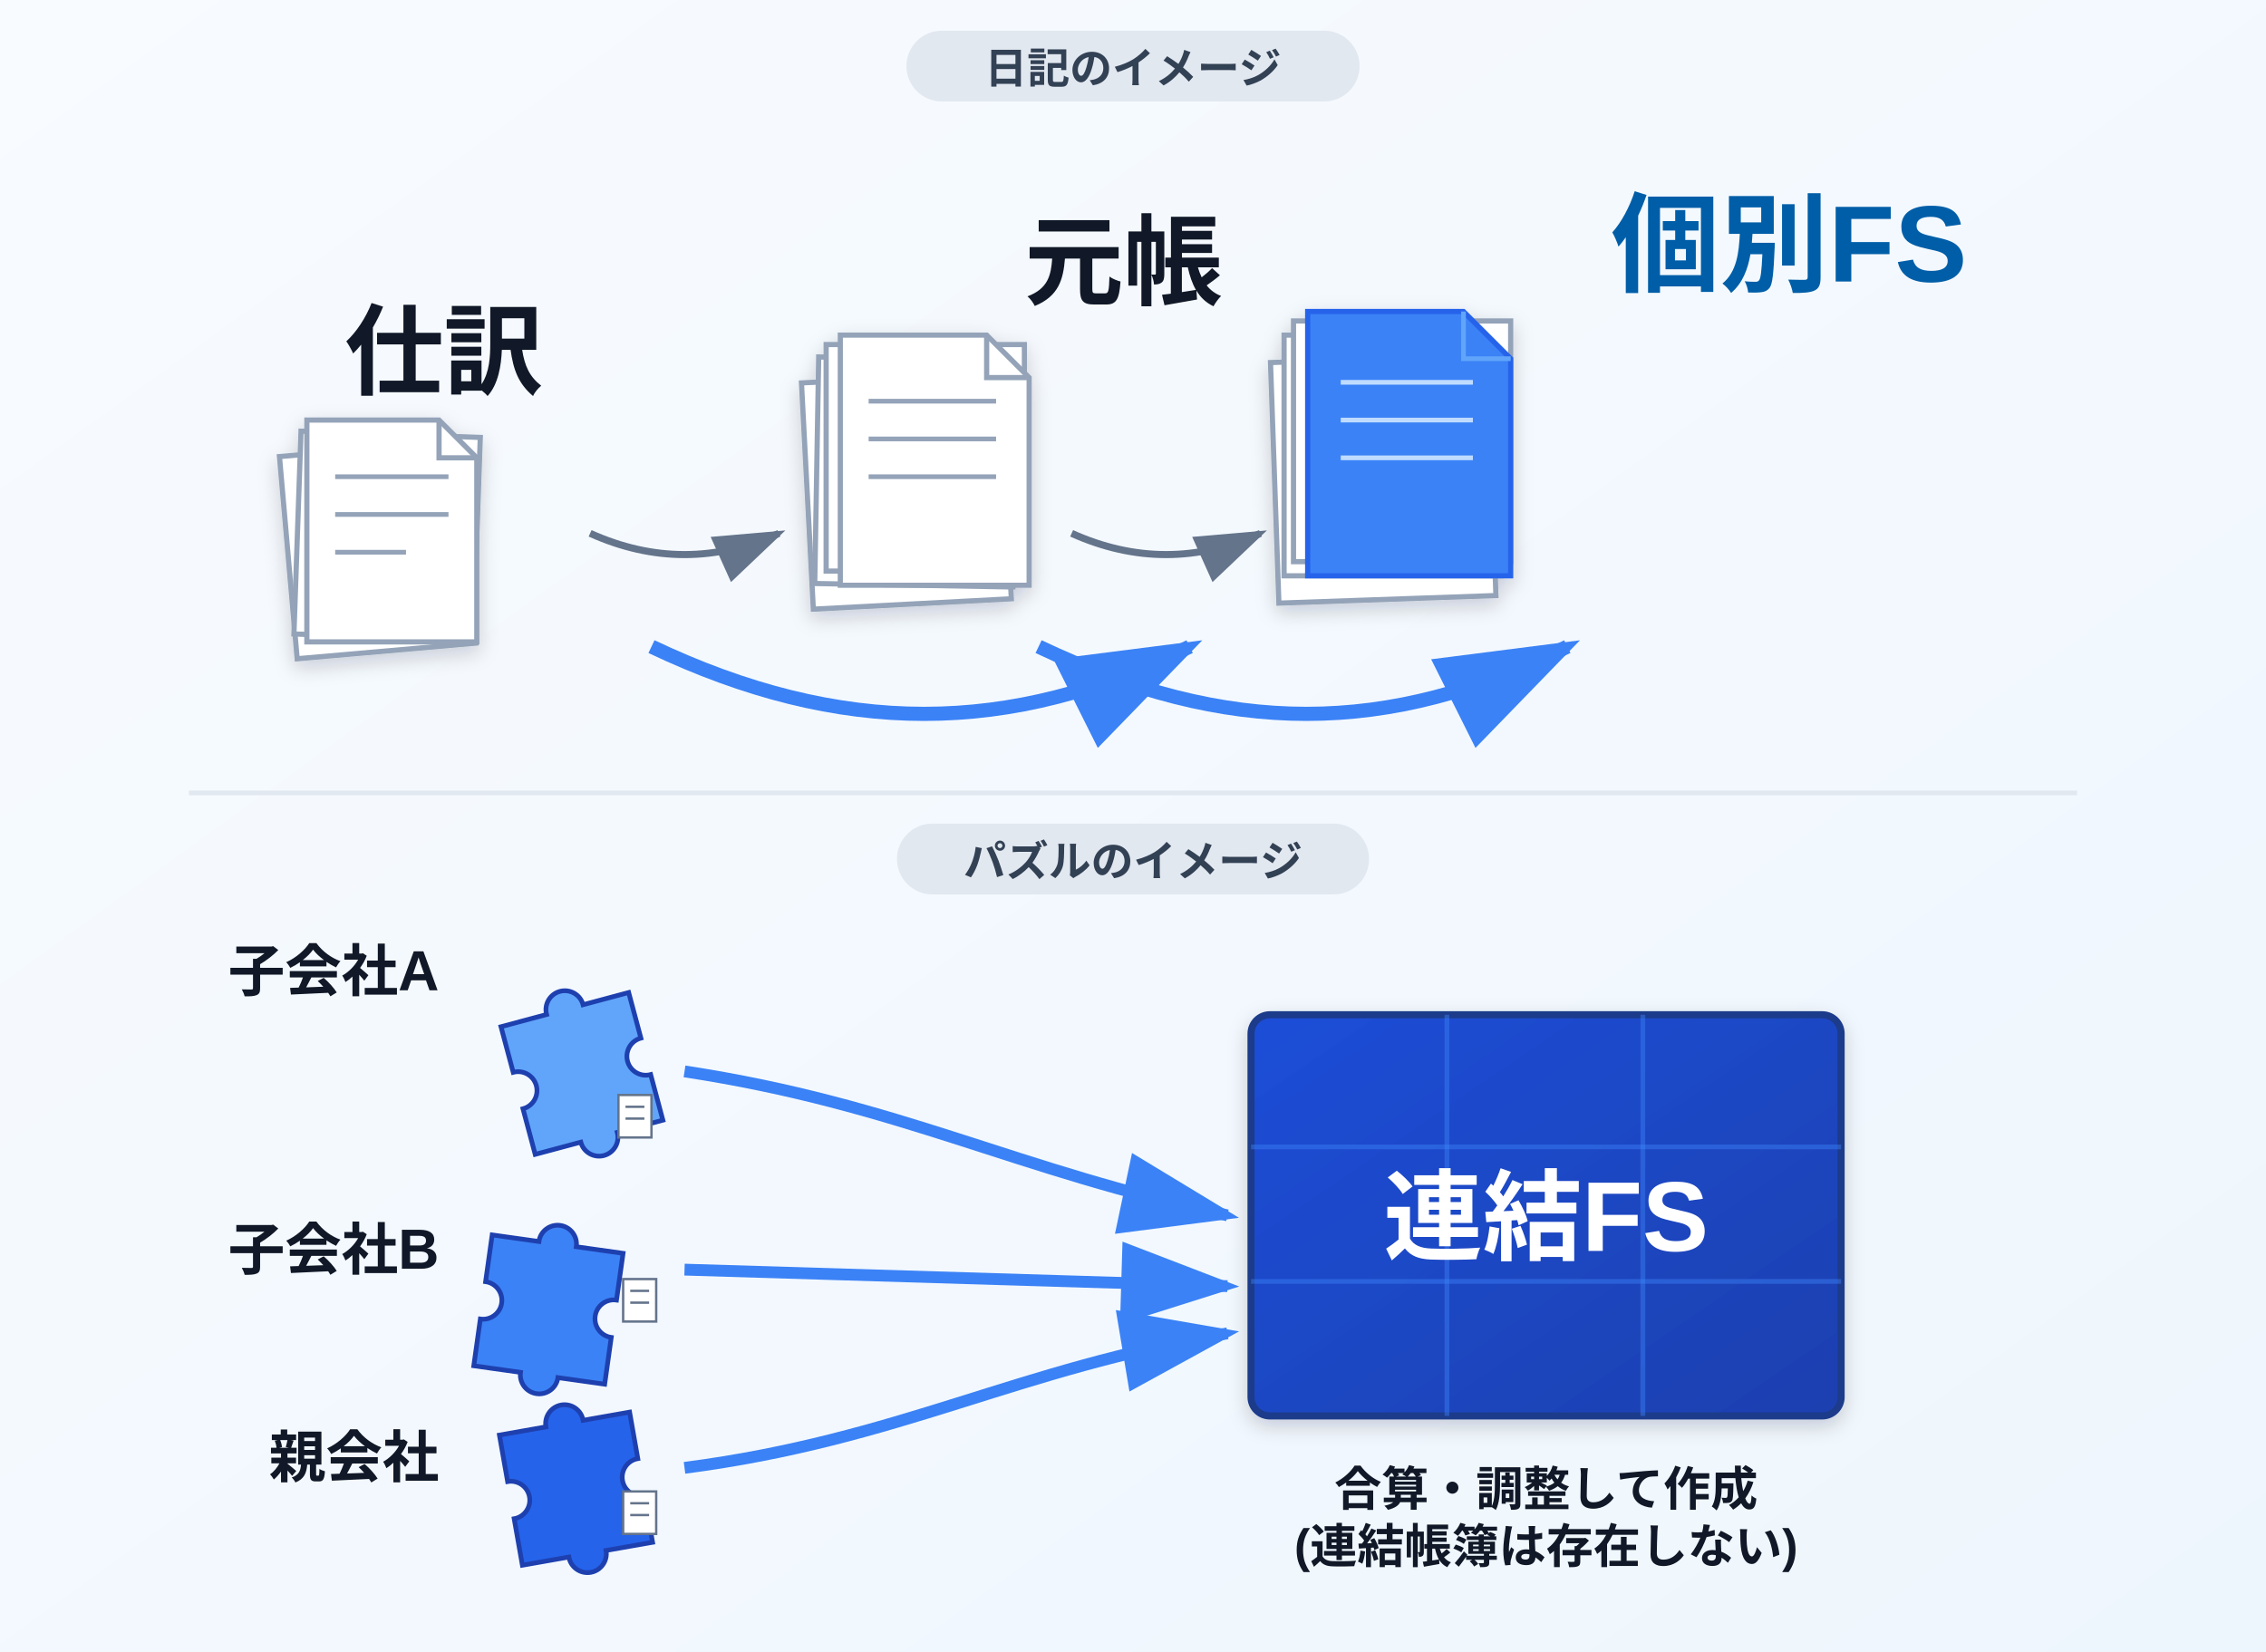
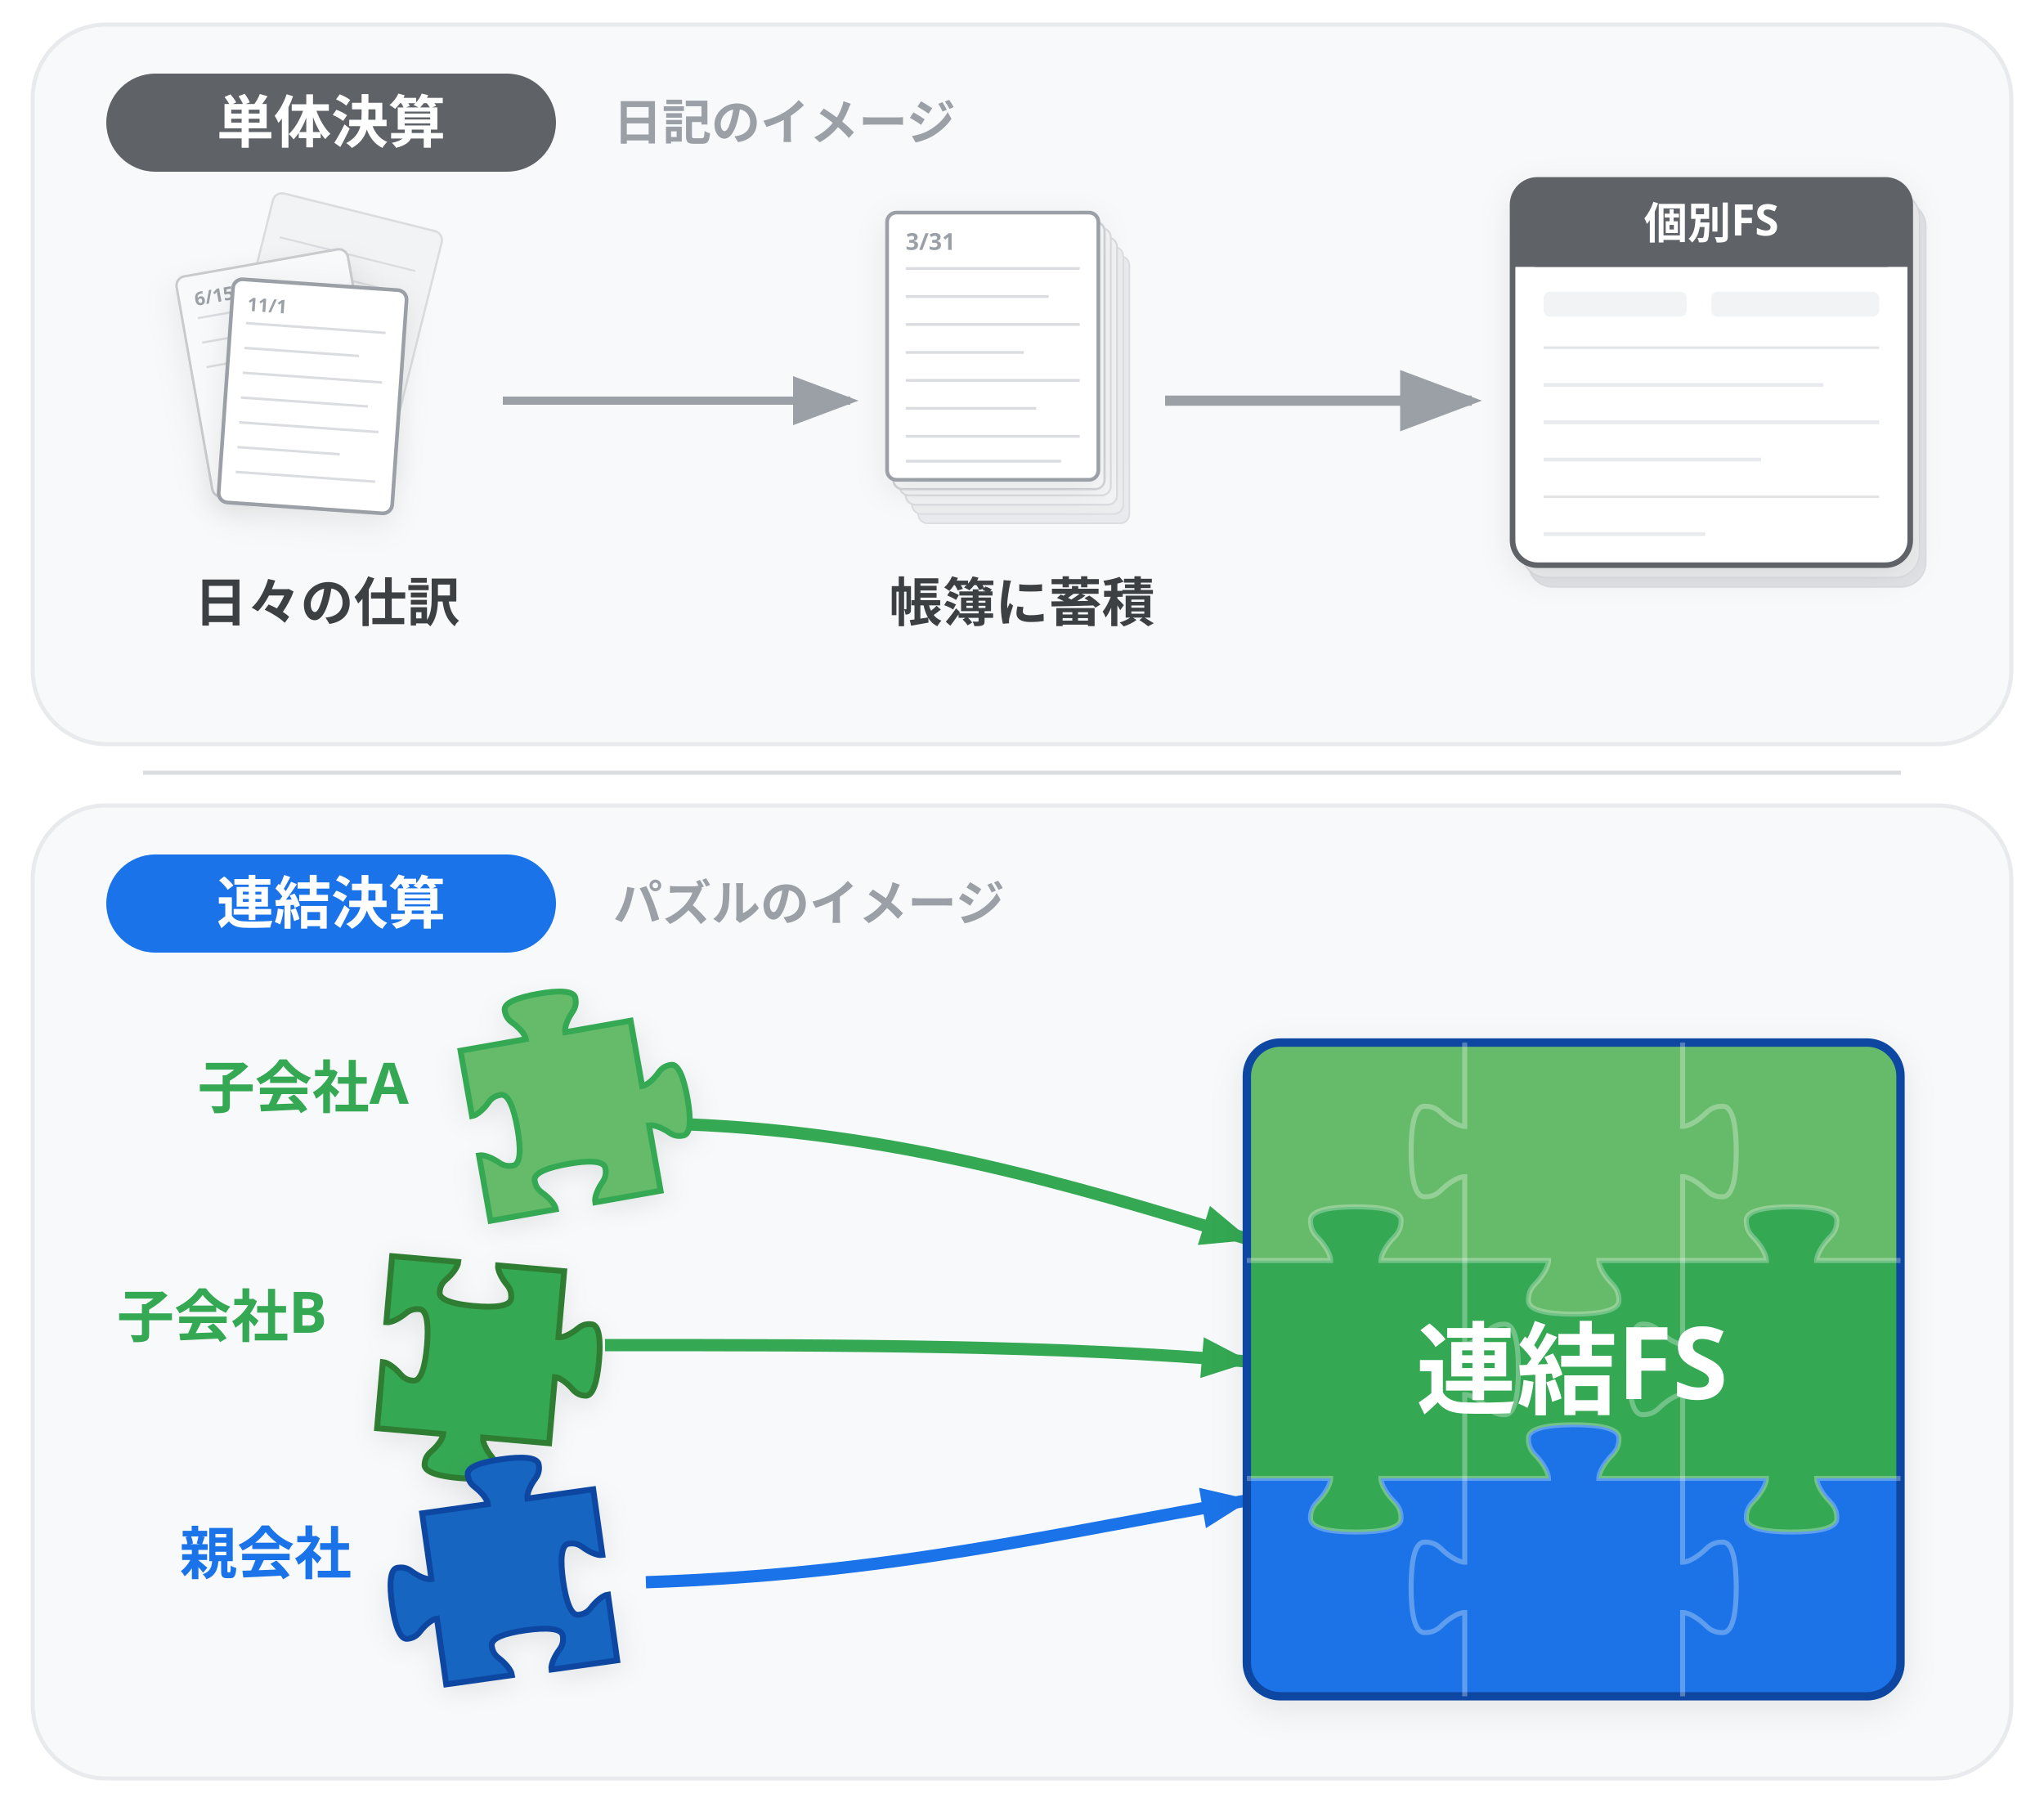
- <svg xmlns="http://www.w3.org/2000/svg" width="960" height="700" viewBox="0 0 960 700">
+ <svg xmlns="http://www.w3.org/2000/svg" width="500" height="441" viewBox="0 0 500 441">
  <defs>
-     <marker id="arrowhead" markerWidth="10" markerHeight="7" refX="9" refY="3.5" orient="auto">
-       <polygon points="0 0, 10 3.5, 0 7" fill="#64748b" />
+     <style>
+       .t { font-family: "Noto Sans JP", "Hiragino Sans", "Yu Gothic", "Meiryo", sans-serif; }
+     </style>
+     <filter id="s" x="-20%" y="-20%" width="140%" height="140%">
+       <feDropShadow dx="0" dy="3" stdDeviation="5" flood-color="#202124" flood-opacity="0.08" />
+     </filter>
+     <marker id="a" markerWidth="8" markerHeight="6" refX="7" refY="3" orient="auto">
+       <polygon points="0 0, 8 3, 0 6" fill="#9aa0a6" />
    </marker>
-     <marker id="arrowhead-blue" markerWidth="10" markerHeight="7" refX="9" refY="3.5" orient="auto">
-       <polygon points="0 0, 10 3.5, 0 7" fill="#3b82f6" />
+     <marker id="ab" markerWidth="12" markerHeight="10" refX="11" refY="5" orient="auto" markerUnits="userSpaceOnUse">
+       <polygon points="0 0, 12 5, 0 10" fill="#1a73e8" />
    </marker>
-     <linearGradient id="bgGrad" x1="0%" y1="0%" x2="100%" y2="100%">
-       <stop offset="0%" stop-color="#f8fbff" />
-       <stop offset="100%" stop-color="#eef6fd" />
+     <marker id="ag" markerWidth="12" markerHeight="10" refX="11" refY="5" orient="auto" markerUnits="userSpaceOnUse">
+       <polygon points="0 0, 12 5, 0 10" fill="#34a853" />
+     </marker>
+     <path id="pieceA" d="M0,0 H25 C25,-2 23,-5 21,-7 C19,-9 19,-11 19,-12 C19,-15 25,-16 32.5,-16 C40,-16 46,-15 46,-12 C46,-11 46,-9 44,-7 C42,-5 40,-2 40,0 H65 V25 C67,25 70,23 72,21 C74,19 76,19 77,19 C80,19 81,25 81,32.5 C81,40 80,46 77,46 C76,46 74,46 72,44 C70,42 67,40 65,40 V65 H40 C40,63 42,60 44,58 C46,56 46,54 46,53 C46,50 40,49 32.5,49 C25,49 19,50 19,53 C19,54 19,56 21,58 C23,60 25,63 25,65 H0 V40 C2,40 5,42 7,44 C9,46 11,46 12,46 C15,46 16,40 16,32.5 C16,25 15,19 12,19 C11,19 9,19 7,21 C5,23 2,25 0,25 V0 Z" />
+     <path id="pieceB" d="M0,0 H25 C25,2 23,5 21,7 C19,9 19,11 19,12 C19,15 25,16 32.5,16 C40,16 46,15 46,12 C46,11 46,9 44,7 C42,5 40,2 40,0 H65 V25 C67,25 70,23 72,21 C74,19 76,19 77,19 C80,19 81,25 81,32.5 C81,40 80,46 77,46 C76,46 74,46 72,44 C70,42 67,40 65,40 V65 H40 C40,67 42,70 44,72 C46,74 46,76 46,77 C46,80 40,81 32.5,81 C25,81 19,80 19,77 C19,76 19,74 21,72 C23,70 25,67 25,65 H0 V40 C2,40 5,42 7,44 C9,46 11,46 12,46 C15,46 16,40 16,32.5 C16,25 15,19 12,19 C11,19 9,19 7,21 C5,23 2,25 0,25 V0 Z" />
+     <path id="pieceC" d="M0,0 H25 C25,-2 23,-5 21,-7 C19,-9 19,-11 19,-12 C19,-15 25,-16 32.5,-16 C40,-16 46,-15 46,-12 C46,-11 46,-9 44,-7 C42,-5 40,-2 40,0 H65 V25 C63,25 60,23 58,21 C56,19 54,19 53,19 C50,19 49,25 49,32.5 C49,40 50,46 53,46 C54,46 56,46 58,44 C60,42 63,40 65,40 V65 H40 C40,63 42,60 44,58 C46,56 46,54 46,53 C46,50 40,49 32.5,49 C25,49 19,50 19,53 C19,54 19,56 21,58 C23,60 25,63 25,65 H0 V40 C-2,40 -5,42 -7,44 C-9,46 -11,46 -12,46 C-15,46 -16,40 -16,32.5 C-16,25 -15,19 -12,19 C-11,19 -9,19 -7,21 C-5,23 -2,25 0,25 V0 Z" />
+     <linearGradient id="boardGrad" x1="0%" y1="0%" x2="100%" y2="100%">
+       <stop offset="0%" stop-color="#1a73e8" />
+       <stop offset="100%" stop-color="#1565c0" />
    </linearGradient>
-     <linearGradient id="boardGrad" x1="0%" y1="0%" x2="100%" y2="100%">
-       <stop offset="0%" stop-color="#1d4ed8" />
-       <stop offset="100%" stop-color="#1e40af" />
-     </linearGradient>
-     <filter id="softShadow" x="-20%" y="-20%" width="140%" height="140%">
-       <feDropShadow dx="0" dy="3" stdDeviation="4" flood-color="#0f172a" flood-opacity="0.18" />
-     </filter>
-     <style>
-       .t { font-family: "Helvetica Neue", Arial, "Hiragino Kaku Gothic ProN", "Hiragino Sans", Meiryo, sans-serif; }
-       .label-text { font-size: 42px; font-weight: 900; fill: #111827; text-anchor: middle; }
-       .label-text-blue { font-size: 46px; font-weight: 900; fill: #005ea8; text-anchor: middle; }
-       .side-label { font-size: 24px; font-weight: 900; fill: #111827; text-anchor: end; }
-       .pill-bg { fill: #e2e8f0; rx: 15; ry: 15; }
-       .pill-text { font-size: 18px; font-weight: 900; fill: #334155; text-anchor: middle; dominant-baseline: middle; }
-       .paper { fill: #ffffff; stroke: #94a3b8; stroke-width: 2.2; }
-       .paper-blue { fill: #3b82f6; stroke: #2563eb; stroke-width: 2.2; }
-       .paper-lines { stroke: #94a3b8; stroke-width: 2; }
-       .paper-lines-white { stroke: #bfdbfe; stroke-width: 2; }
-       .puzzle-piece { stroke: #1e40af; stroke-width: 2; }
-       .bottom-note { font-size: 20px; font-weight: 900; fill: #111827; text-anchor: middle; }
-       .board-label { font-size: 42px; font-weight: 900; fill: #ffffff; text-anchor: middle; dominant-baseline: middle; }
-     </style>
-     <path id="puzzle-path" d="M10,10 H30 A8,8 0 0,1 46,10 H66 V30 A8,8 0 0,0 66,46 V66 H46 A8,8 0 0,1 30,66 H10 V46 A8,8 0 0,0 10,30 V10 Z" />
+     <clipPath id="boardClip">
+       <rect width="195" height="195" rx="10" />
+     </clipPath>
  </defs>
-   <rect width="960" height="700" fill="url(#bgGrad)" />
-   <g transform="translate(480, 28)">
-     <rect x="-96" y="-15" width="192" height="30" class="pill-bg" />
-     <text x="0" y="1" class="t pill-text">日記のイメージ</text>
+   <rect width="500" height="441" fill="#ffffff" />
+   <rect x="8" y="6" width="484" height="176" rx="18" fill="#f8f9fa" stroke="#e8eaed" stroke-width="1" />
+   <rect x="26" y="18" width="110" height="24" rx="12" fill="#5f6368" />
+   <text class="t" x="81" y="30" text-anchor="middle" dominant-baseline="middle" font-size="14" font-weight="800" fill="#fff">単体決算</text>
+   <text class="t" x="150" y="30" dominant-baseline="middle" font-size="12" font-weight="700" fill="#9aa0a6">日記のイメージ</text>
+   <g transform="translate(49, 56) scale(0.76)">
+     <g transform="translate(14,-6) rotate(14, 30, 38)">
+       <rect width="56" height="72" rx="3" fill="#f1f3f4" stroke="#dadce0" stroke-width="0.7" />
+       <line x1="5" y1="14" x2="50" y2="14" stroke="#dadce0" stroke-width="0.6" />
+       <line x1="5" y1="22" x2="44" y2="22" stroke="#dadce0" stroke-width="0.6" />
+     </g>
+     <g transform="translate(-2, 10) rotate(-10, 30, 38)" filter="url(#s)">
+       <rect width="56" height="72" rx="3" fill="#f8f9fa" stroke="#c8cacd" stroke-width="0.8" />
+       <text class="t" x="5" y="10" font-size="6" font-weight="700" fill="#9aa0a6">6/15</text>
+       <line x1="5" y1="14" x2="50" y2="14" stroke="#dadce0" stroke-width="0.7" />
+       <line x1="5" y1="22" x2="42" y2="22" stroke="#dadce0" stroke-width="0.7" />
+       <line x1="5" y1="30" x2="50" y2="30" stroke="#dadce0" stroke-width="0.7" />
+     </g>
+     <g transform="translate(8, 18) rotate(4, 30, 38)" filter="url(#s)">
+       <rect width="56" height="72" rx="3" fill="#fff" stroke="#9aa0a6" stroke-width="1.2" />
+       <text class="t" x="5" y="10" font-size="6" font-weight="700" fill="#9aa0a6">11/1</text>
+       <line x1="5" y1="14" x2="50" y2="14" stroke="#dadce0" stroke-width="0.8" />
+       <line x1="5" y1="22" x2="42" y2="22" stroke="#dadce0" stroke-width="0.8" />
+       <line x1="5" y1="30" x2="50" y2="30" stroke="#dadce0" stroke-width="0.8" />
+       <line x1="5" y1="38" x2="46" y2="38" stroke="#dadce0" stroke-width="0.8" />
+       <line x1="5" y1="46" x2="50" y2="46" stroke="#dadce0" stroke-width="0.8" />
+       <line x1="5" y1="54" x2="38" y2="54" stroke="#dadce0" stroke-width="0.8" />
+       <line x1="5" y1="62" x2="50" y2="62" stroke="#dadce0" stroke-width="0.8" />
+     </g>
  </g>
-   <text x="188" y="164" class="t label-text">仕訳</text>
-   <text x="476" y="126" class="t label-text">元帳</text>
-   <text x="758" y="120" class="t label-text-blue">個別FS</text>
-   <g transform="translate(122, 174)" filter="url(#softShadow)">
-     <rect x="0" y="16" width="76" height="86" class="paper" transform="rotate(-5, 38, 59)" />
-     <rect x="4" y="10" width="76" height="86" class="paper" transform="rotate(2, 42, 53)" />
-     <path d="M8,4 H64 L80,20 V98 H8 V4 Z" class="paper" />
-     <path d="M64,4 V20 H80" fill="none" stroke="#94a3b8" stroke-width="2.2" />
-     <line x1="20" y1="28" x2="68" y2="28" class="paper-lines" />
-     <line x1="20" y1="44" x2="68" y2="44" class="paper-lines" />
-     <line x1="20" y1="60" x2="50" y2="60" class="paper-lines" />
+   <text class="t" x="80" y="152" text-anchor="middle" font-size="13" font-weight="900" fill="#3c4043">日々の仕訳</text>
+   <line x1="123" y1="98" x2="208" y2="98" stroke="#9aa0a6" stroke-width="2" marker-end="url(#a)" />
+   <g transform="translate(217, 52) scale(0.76)">
+     <rect x="10" y="14" width="68" height="86" rx="3" fill="#e8eaed" stroke="#dadce0" stroke-width="0.5" />
+     <rect x="8" y="11" width="68" height="86" rx="3" fill="#ecedef" stroke="#dadce0" stroke-width="0.5" />
+     <rect x="6" y="8" width="68" height="86" rx="3" fill="#f1f3f4" stroke="#dadce0" stroke-width="0.6" />
+     <rect x="4" y="5" width="68" height="86" rx="3" fill="#f4f5f6" stroke="#dadce0" stroke-width="0.6" />
+     <rect x="2" y="3" width="68" height="86" rx="3" fill="#f8f9fa" stroke="#d2d4d8" stroke-width="0.7" />
+     <g filter="url(#s)">
+       <rect x="0" y="0" width="68" height="86" rx="3" fill="#fff" stroke="#9aa0a6" stroke-width="1.2" />
+       <text class="t" x="6" y="12" font-size="7.5" font-weight="700" fill="#9aa0a6">3/31</text>
+       <line x1="6" y1="18" x2="62" y2="18" stroke="#dadce0" stroke-width="0.9" />
+       <line x1="6" y1="27" x2="52" y2="27" stroke="#dadce0" stroke-width="0.9" />
+       <line x1="6" y1="36" x2="62" y2="36" stroke="#dadce0" stroke-width="0.9" />
+       <line x1="6" y1="45" x2="44" y2="45" stroke="#dadce0" stroke-width="0.9" />
+       <line x1="6" y1="54" x2="62" y2="54" stroke="#dadce0" stroke-width="0.9" />
+       <line x1="6" y1="63" x2="48" y2="63" stroke="#dadce0" stroke-width="0.9" />
+       <line x1="6" y1="72" x2="62" y2="72" stroke="#dadce0" stroke-width="0.9" />
+       <line x1="6" y1="80" x2="56" y2="80" stroke="#dadce0" stroke-width="0.9" />
+     </g>
  </g>
-   <path d="M250, 226 Q290, 244 330, 226" fill="none" stroke="#64748b" stroke-width="3" marker-end="url(#arrowhead)" />
-   <g transform="translate(348, 140)" filter="url(#softShadow)">
-     <rect x="-6" y="20" width="84" height="96" class="paper" transform="rotate(-3, 36, 68)" />
-     <rect x="-2" y="12" width="84" height="96" class="paper" transform="rotate(1, 40, 60)" />
-     <rect x="2" y="6" width="84" height="96" class="paper" />
-     <path d="M8,2 H70 L88,20 V108 H8 V2 Z" class="paper" />
-     <path d="M70,2 V20 H88" fill="none" stroke="#94a3b8" stroke-width="2.2" />
-     <line x1="20" y1="30" x2="74" y2="30" class="paper-lines" />
-     <line x1="20" y1="46" x2="74" y2="46" class="paper-lines" />
-     <line x1="20" y1="62" x2="74" y2="62" class="paper-lines" />
+   <text class="t" x="250" y="152" text-anchor="middle" font-size="13" font-weight="900" fill="#3c4043">帳簿に蓄積</text>
+   <line x1="285" y1="98" x2="360" y2="98" stroke="#9aa0a6" stroke-width="2.5" marker-end="url(#a)" />
+   <g transform="translate(370, 44) scale(0.76)">
+     <rect x="5" y="7" width="128" height="124" rx="8" fill="#e0e2e6" stroke="#dadce0" stroke-width="0.5" />
+     <rect x="3" y="4" width="128" height="124" rx="8" fill="#ecedef" stroke="#dadce0" stroke-width="0.5" />
+     <g filter="url(#s)">
+       <rect x="0" y="0" width="128" height="124" rx="8" fill="#fff" stroke="#5f6368" stroke-width="1.8" />
+       <rect x="0" y="0" width="128" height="28" rx="8" fill="#5f6368" />
+       <rect x="0" y="16" width="128" height="12" fill="#5f6368" />
+       <text class="t" x="64" y="14" text-anchor="middle" dominant-baseline="middle" font-size="14" font-weight="800" fill="#fff">個別FS</text>
+       <rect x="10" y="36" width="46" height="8" rx="2" fill="#f1f3f4" />
+       <rect x="64" y="36" width="54" height="8" rx="2" fill="#f1f3f4" />
+       <line x1="10" y1="54" x2="118" y2="54" stroke="#5f6368" stroke-width="0.8" opacity="0.18" />
+       <line x1="10" y1="66" x2="100" y2="66" stroke="#e8eaed" stroke-width="1.2" />
+       <line x1="10" y1="78" x2="118" y2="78" stroke="#e8eaed" stroke-width="1.2" />
+       <line x1="10" y1="90" x2="80" y2="90" stroke="#e8eaed" stroke-width="1.2" />
+       <line x1="10" y1="102" x2="118" y2="102" stroke="#5f6368" stroke-width="0.8" opacity="0.18" />
+       <line x1="10" y1="114" x2="62" y2="114" stroke="#e8eaed" stroke-width="1.2" />
+     </g>
  </g>
-   <path d="M454, 226 Q494, 244 534, 226" fill="none" stroke="#64748b" stroke-width="3" marker-end="url(#arrowhead)" />
-   <g transform="translate(546, 128)" filter="url(#softShadow)">
-     <rect x="-6" y="24" width="92" height="102" class="paper" transform="rotate(-2, 40, 75)" />
-     <rect x="-2" y="14" width="92" height="102" class="paper" />
-     <rect x="2" y="8" width="92" height="102" class="paper" />
-     <path d="M8,4 H74 L94,24 V116 H8 V4 Z" class="paper-blue" />
-     <path d="M74,4 V24 H94" fill="none" stroke="#60a5fa" stroke-width="2" />
-     <line x1="22" y1="34" x2="78" y2="34" class="paper-lines-white" />
-     <line x1="22" y1="50" x2="78" y2="50" class="paper-lines-white" />
-     <line x1="22" y1="66" x2="78" y2="66" class="paper-lines-white" />
+   <line x1="35" y1="189" x2="465" y2="189" stroke="#dadce0" stroke-width="1" />
+   <rect x="8" y="197" width="484" height="238" rx="18" fill="#f8f9fa" stroke="#e8eaed" stroke-width="1" />
+   <rect x="26" y="209" width="110" height="24" rx="12" fill="#1a73e8" />
+   <text class="t" x="81" y="221" text-anchor="middle" dominant-baseline="middle" font-size="14" font-weight="800" fill="#fff">連結決算</text>
+   <text class="t" x="150" y="221" dominant-baseline="middle" font-size="12" font-weight="700" fill="#9aa0a6">パズルのイメージ</text>
+   <text class="t" x="100" y="271" text-anchor="end" font-size="14" font-weight="900" fill="#34a853">子会社A</text>
+   <g transform="translate(116, 253) scale(0.65) rotate(-10, 32.5, 32.5)" filter="url(#s)">
+     <use href="#pieceA" fill="#66bb6a" stroke="#34a853" stroke-width="2.2" />
  </g>
-   <path d="M276, 274 C356, 312 428, 312 504, 274" fill="none" stroke="#3b82f6" stroke-width="6" marker-end="url(#arrowhead-blue)" />
-   <path d="M440, 274 C520, 312 588, 312 664, 274" fill="none" stroke="#3b82f6" stroke-width="6" marker-end="url(#arrowhead-blue)" />
-   <line x1="80" y1="336" x2="880" y2="336" stroke="#e2e8f0" stroke-width="2" />
-   <g transform="translate(480, 364)">
-     <rect x="-100" y="-15" width="200" height="30" class="pill-bg" />
-     <text x="0" y="1" class="t pill-text">パズルのイメージ</text>
+   <text class="t" x="80" y="327" text-anchor="end" font-size="14" font-weight="900" fill="#34a853">子会社B</text>
+   <g transform="translate(94, 309) scale(0.65) rotate(5, 32.5, 32.5)" filter="url(#s)">
+     <use href="#pieceB" fill="#34a853" stroke="#2e7d32" stroke-width="2.2" />
  </g>
-   <g transform="translate(186, 420)">
-     <text x="0" y="0" class="t side-label">子会社A</text>
-     <use href="#puzzle-path" fill="#60a5fa" class="puzzle-piece" transform="translate(14,8) rotate(-15)" />
-     <rect x="76" y="44" width="14" height="18" fill="#ffffff" stroke="#64748b" />
-     <line x1="79" y1="49" x2="87" y2="49" stroke="#64748b" stroke-width="1" />
-     <line x1="79" y1="54" x2="87" y2="54" stroke="#64748b" stroke-width="1" />
+   <text class="t" x="86" y="385" text-anchor="end" font-size="14" font-weight="900" fill="#1a73e8">親会社</text>
+   <g transform="translate(106, 367) scale(0.65) rotate(-8, 32.5, 32.5)" filter="url(#s)">
+     <use href="#pieceC" fill="#1565c0" stroke="#0d47a1" stroke-width="2.2" />
  </g>
-   <g transform="translate(186, 508)">
-     <text x="0" y="30" class="t side-label">子会社B</text>
-     <use href="#puzzle-path" fill="#3b82f6" class="puzzle-piece" transform="translate(14,4) rotate(8)" />
-     <rect x="78" y="34" width="14" height="18" fill="#ffffff" stroke="#64748b" />
-     <line x1="81" y1="39" x2="89" y2="39" stroke="#64748b" stroke-width="1" />
-     <line x1="81" y1="44" x2="89" y2="44" stroke="#64748b" stroke-width="1" />
+   <path d="M168,275 C218,277 260,289 305,303" fill="none" stroke="#34a853" stroke-width="3" marker-end="url(#ag)" />
+   <path d="M148,329 C208,329 258,329 305,333" fill="none" stroke="#34a853" stroke-width="3" marker-end="url(#ag)" />
+   <path d="M158,387 C218,385 258,375 305,367" fill="none" stroke="#1a73e8" stroke-width="3" marker-end="url(#ab)" />
+   <g transform="translate(305, 255) scale(0.82)" filter="url(#s)">
+     <g clip-path="url(#boardClip)">
+       <rect x="0" y="0" width="195" height="195" fill="#66bb6a" />
+       <path d="M0,65 H25 C25,63 23,60 21,58 C19,56 19,54 19,53 C19,50 25,49 32.5,49 C40,49 46,50 46,53 C46,54 46,56 44,58 C42,60 40,63 40,65 H90 C90,67 88,70 86,72 C84,74 84,76 84,77 C84,80 90,81 97.5,81 C105,81 111,80 111,77 C111,76 111,74 109,72 C107,70 105,67 105,65 H155 C155,63 153,60 151,58 C149,56 149,54 149,53 C149,50 155,49 162.5,49 C170,49 176,50 176,53 C176,54 176,56 174,58 C172,60 170,63 170,65 H195 L195,195 L0,195 Z" fill="#34a853" />
+       <path d="M0,130 H25 C25,132 23,135 21,137 C19,139 19,141 19,142 C19,145 25,146 32.5,146 C40,146 46,145 46,142 C46,141 46,139 44,137 C42,135 40,132 40,130 H90 C90,128 88,125 86,123 C84,121 84,119 84,118 C84,115 90,114 97.5,114 C105,114 111,115 111,118 C111,119 111,121 109,123 C107,125 105,128 105,130 H155 C155,132 153,135 151,137 C149,139 149,141 149,142 C149,145 155,146 162.5,146 C170,146 176,145 176,142 C176,141 176,139 174,137 C172,135 170,132 170,130 H195 L195,195 L0,195 Z" fill="#1a73e8" />
+     </g>
+     <rect x="0" y="0" width="195" height="195" rx="10" fill="none" stroke="#0d47a1" stroke-width="2.5" />
+     <path d="M0,65 H25 C25,63 23,60 21,58 C19,56 19,54 19,53 C19,50 25,49 32.5,49 C40,49 46,50 46,53 C46,54 46,56 44,58 C42,60 40,63 40,65 H90 C90,67 88,70 86,72 C84,74 84,76 84,77 C84,80 90,81 97.5,81 C105,81 111,80 111,77 C111,76 111,74 109,72 C107,70 105,67 105,65 H155 C155,63 153,60 151,58 C149,56 149,54 149,53 C149,50 155,49 162.5,49 C170,49 176,50 176,53 C176,54 176,56 174,58 C172,60 170,63 170,65 H195" fill="none" stroke="#fff" stroke-width="1.5" opacity="0.3" />
+     <path d="M0,130 H25 C25,132 23,135 21,137 C19,139 19,141 19,142 C19,145 25,146 32.5,146 C40,146 46,145 46,142 C46,141 46,139 44,137 C42,135 40,132 40,130 H90 C90,128 88,125 86,123 C84,121 84,119 84,118 C84,115 90,114 97.5,114 C105,114 111,115 111,118 C111,119 111,121 109,123 C107,125 105,128 105,130 H155 C155,132 153,135 151,137 C149,139 149,141 149,142 C149,145 155,146 162.5,146 C170,146 176,145 176,142 C176,141 176,139 174,137 C172,135 170,132 170,130 H195" fill="none" stroke="#fff" stroke-width="1.5" opacity="0.3" />
+     <path d="M65,0 V25 C63,25 60,23 58,21 C56,19 54,19 53,19 C50,19 49,25 49,32.5 C49,40 50,46 53,46 C54,46 56,46 58,44 C60,42 63,40 65,40 V90 C67,90 70,88 72,86 C74,84 76,84 77,84 C80,84 81,90 81,97.5 C81,105 80,111 77,111 C76,111 74,111 72,109 C70,107 67,105 65,105 V155 C63,155 60,153 58,151 C56,149 54,149 53,149 C50,149 49,155 49,162.5 C49,170 50,176 53,176 C54,176 56,176 58,174 C60,172 63,170 65,170 V195" fill="none" stroke="#fff" stroke-width="1.5" opacity="0.3" />
+     <path d="M130,0 V25 C132,25 135,23 137,21 C139,19 141,19 142,19 C145,19 146,25 146,32.5 C146,40 145,46 142,46 C141,46 139,46 137,44 C135,42 132,40 130,40 V90 C128,90 125,88 123,86 C121,84 119,84 118,84 C115,84 114,90 114,97.5 C114,105 115,111 118,111 C119,111 121,111 123,109 C125,107 128,105 130,105 V155 C132,155 135,153 137,151 C139,149 141,149 142,149 C145,149 146,155 146,162.5 C146,170 145,176 142,176 C141,176 139,176 137,174 C135,172 132,170 130,170 V195" fill="none" stroke="#fff" stroke-width="1.5" opacity="0.3" />
+     <text class="t" x="97" y="98" text-anchor="middle" dominant-baseline="middle" font-size="30" font-weight="900" fill="#fff">連結FS</text>
  </g>
-   <g transform="translate(186, 592)">
-     <text x="0" y="34" class="t side-label">親会社</text>
-     <use href="#puzzle-path" fill="#2563eb" class="puzzle-piece" transform="translate(14,8) rotate(-10)" />
-     <rect x="78" y="40" width="14" height="18" fill="#ffffff" stroke="#64748b" />
-     <line x1="81" y1="45" x2="89" y2="45" stroke="#64748b" stroke-width="1" />
-     <line x1="81" y1="50" x2="89" y2="50" stroke="#64748b" stroke-width="1" />
-   </g>
-   <g transform="translate(530, 430)" filter="url(#softShadow)">
-     <rect x="0" y="0" width="250" height="170" rx="8" fill="url(#boardGrad)" stroke="#1e3a8a" stroke-width="3" />
-     <path d="M83,0 V170 M166,0 V170" fill="none" stroke="#3b82f6" stroke-width="2" stroke-opacity="0.45" />
-     <path d="M0,56 H250 M0,113 H250" fill="none" stroke="#3b82f6" stroke-width="2" stroke-opacity="0.45" />
-     <text x="125" y="86" class="t board-label">連結FS</text>
-   </g>
-   <path d="M290, 454 C382, 468 430, 496 520, 515" fill="none" stroke="#3b82f6" stroke-width="5" marker-end="url(#arrowhead-blue)" />
-   <path d="M290, 538 L520, 545" fill="none" stroke="#3b82f6" stroke-width="5" marker-end="url(#arrowhead-blue)" />
-   <path d="M290, 622 C382, 610 430, 580 520, 565" fill="none" stroke="#3b82f6" stroke-width="5" marker-end="url(#arrowhead-blue)" />
-   <text x="655" y="638" class="t bottom-note">合算・調整して作成</text>
-   <text x="655" y="662" class="t bottom-note">(連結帳簿は存在しない)</text>
</svg>
